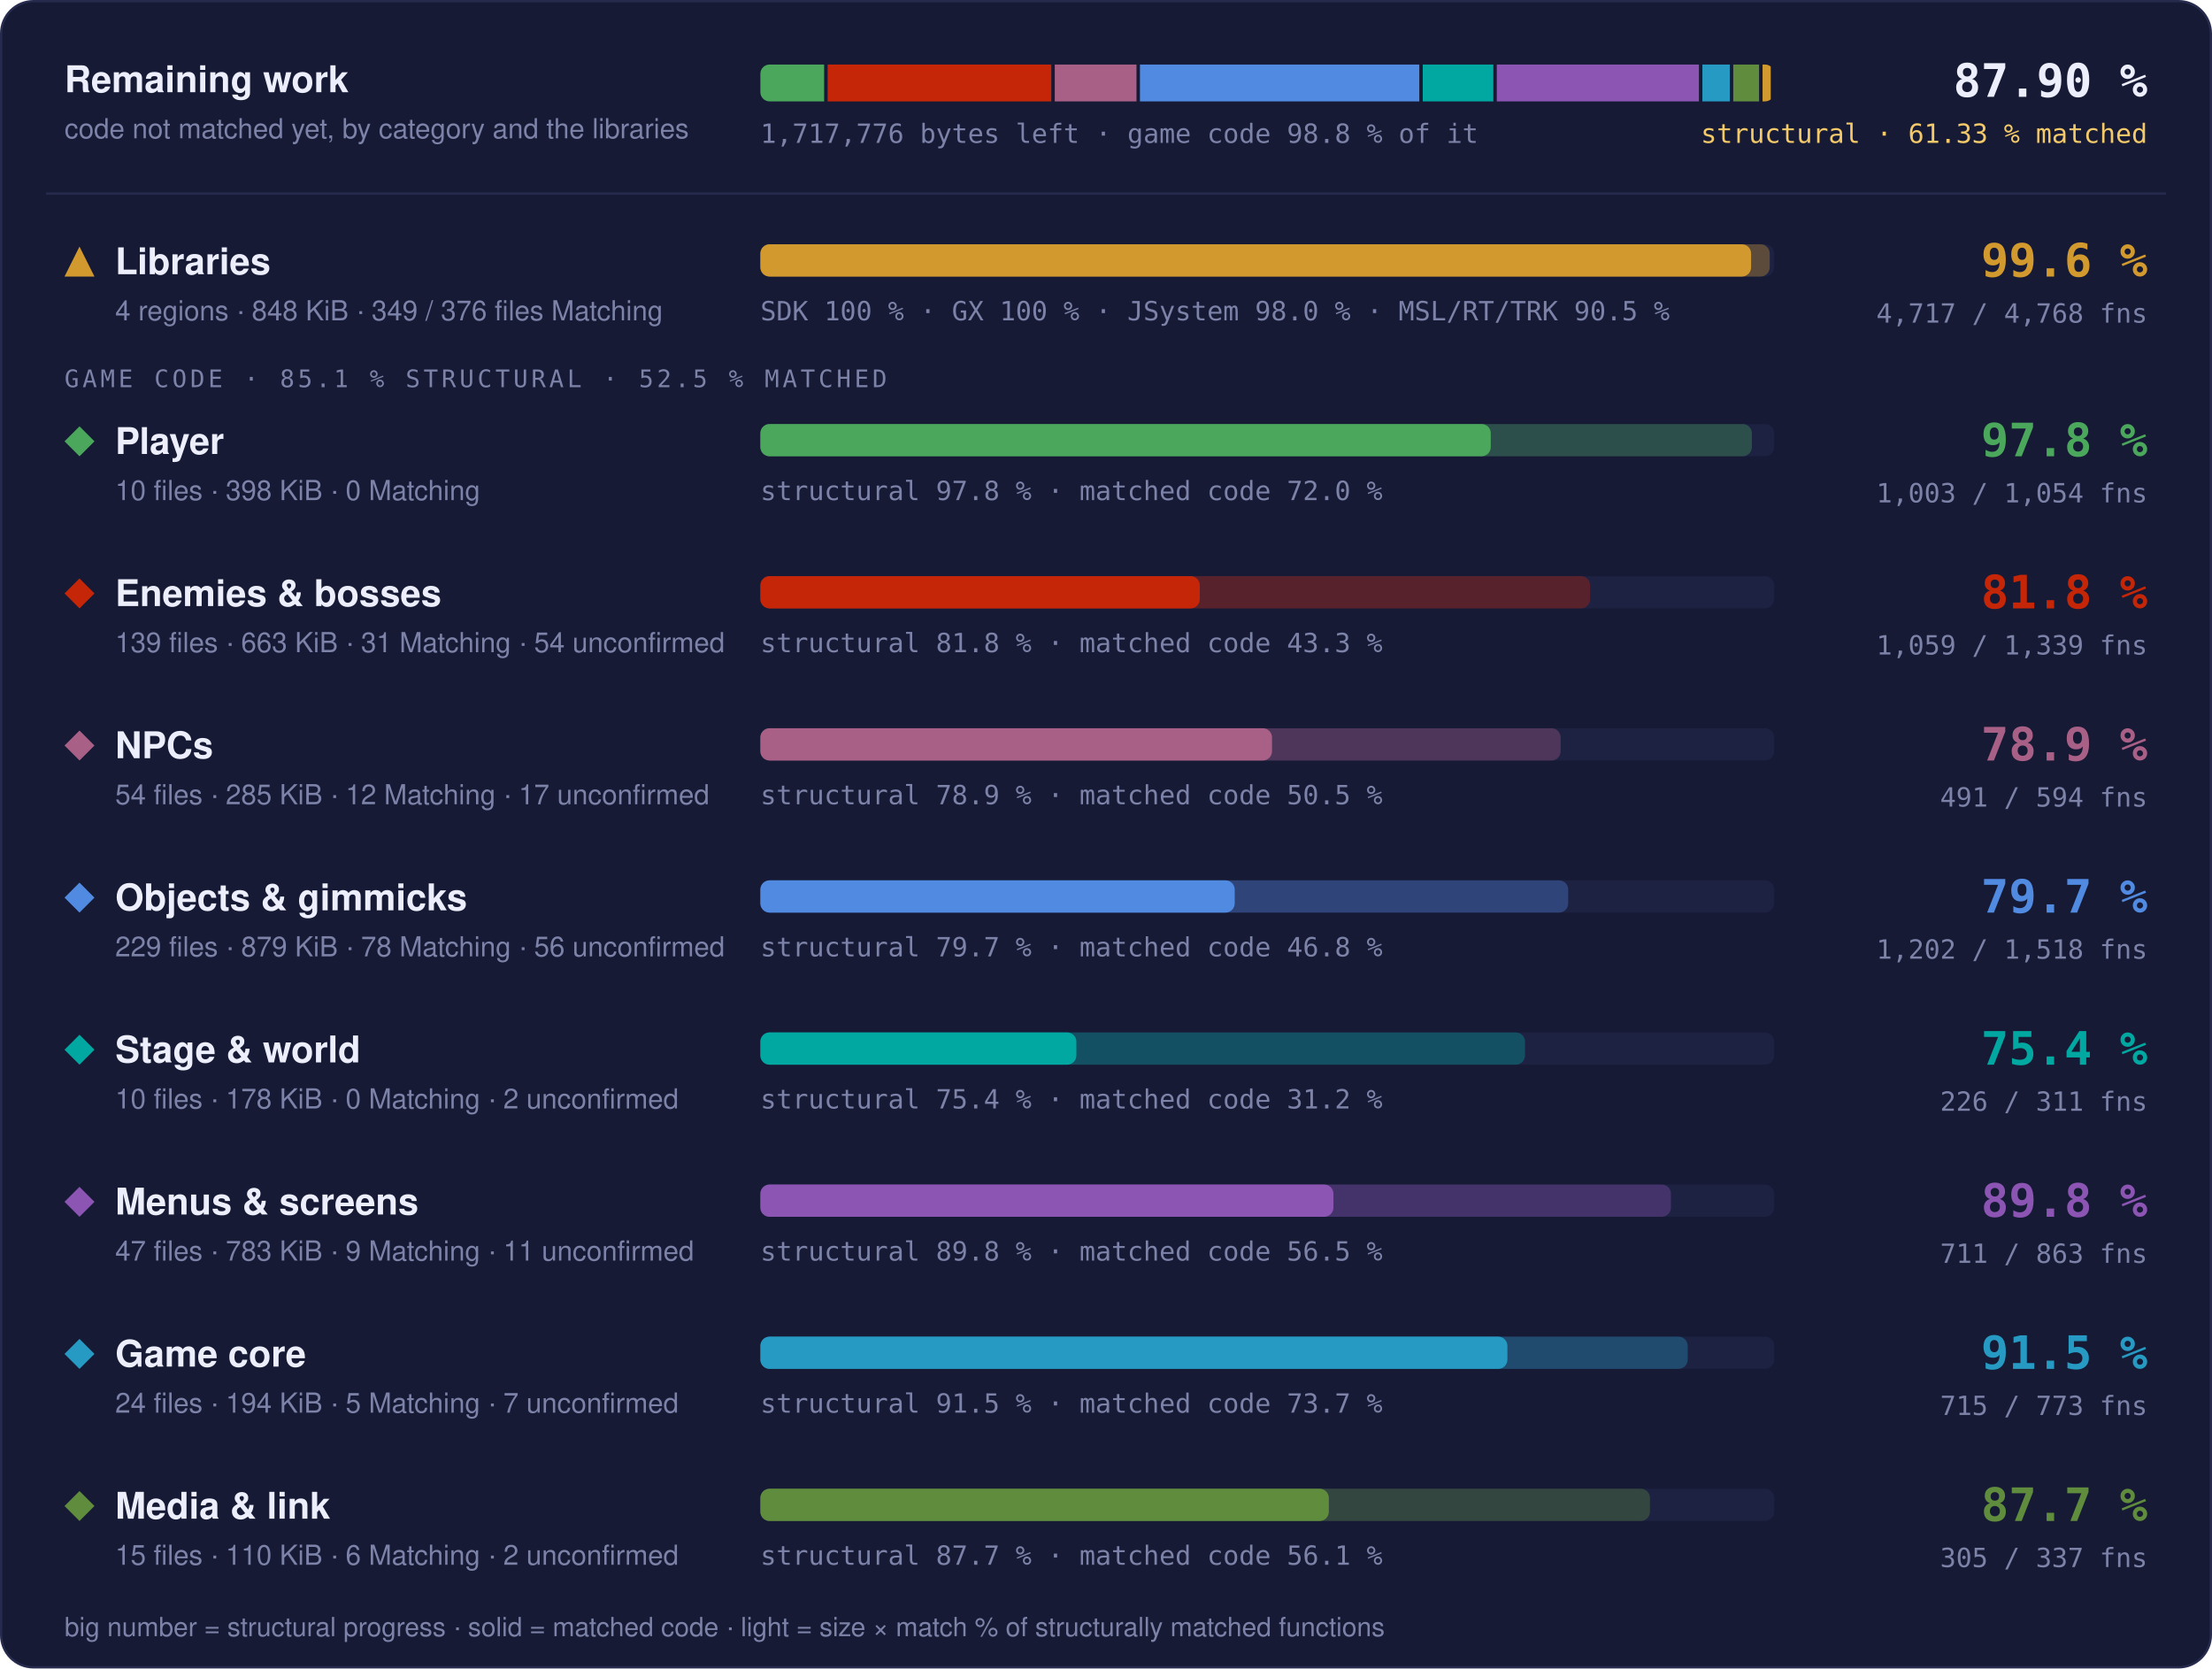
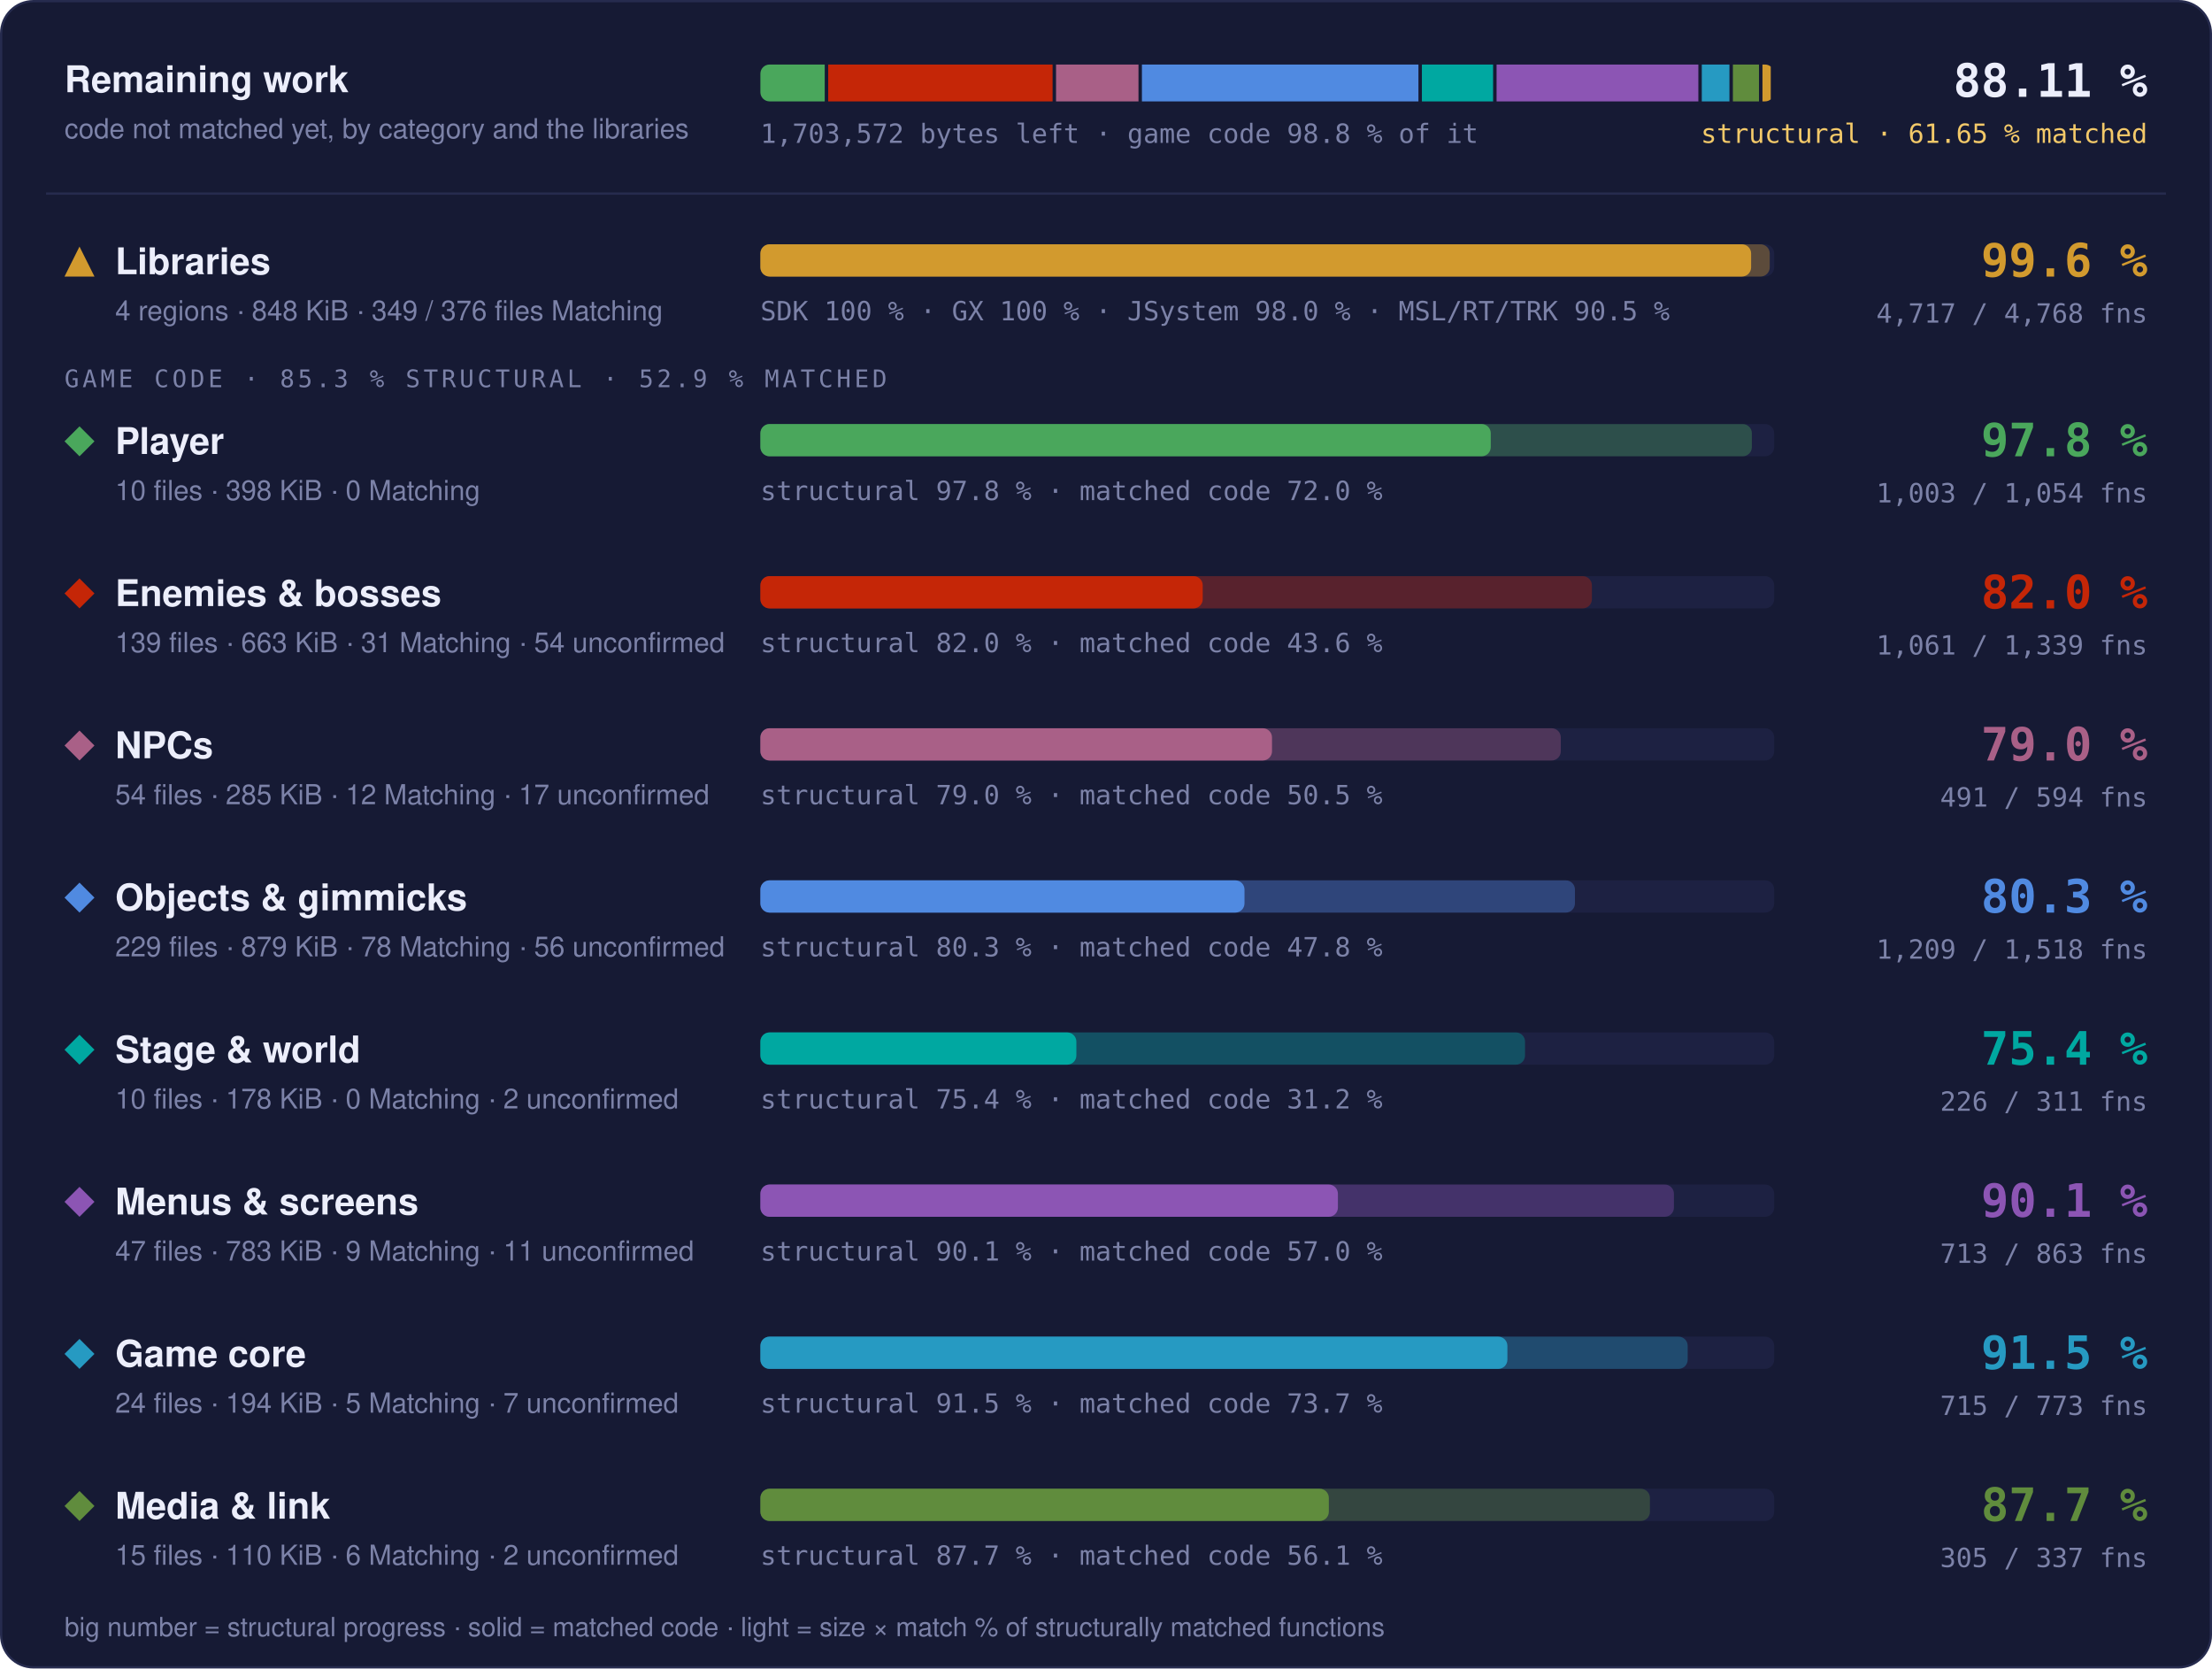
- <svg xmlns="http://www.w3.org/2000/svg" width="960" height="724" viewBox="0 0 960 724" role="img" aria-label="Progress overview: Libraries 99.6 % structural, 97.7 % matched code, 4717 of 4768 functions; Player 97.8 % structural, 72.0 % matched code, 1003 of 1054 functions; Enemies &amp; bosses 81.8 % structural, 43.3 % matched code, 1059 of 1339 functions; NPCs 78.9 % structural, 50.5 % matched code, 491 of 594 functions; Objects &amp; gimmicks 79.7 % structural, 46.8 % matched code, 1202 of 1518 functions; Stage &amp; world 75.4 % structural, 31.2 % matched code, 226 of 311 functions; Menus &amp; screens 89.8 % structural, 56.5 % matched code, 711 of 863 functions; Game core 91.5 % structural, 73.7 % matched code, 715 of 773 functions; Media &amp; link 87.7 % structural, 56.1 % matched code, 305 of 337 functions">
+ <svg xmlns="http://www.w3.org/2000/svg" width="960" height="724" viewBox="0 0 960 724" role="img" aria-label="Progress overview: Libraries 99.6 % structural, 97.7 % matched code, 4717 of 4768 functions; Player 97.8 % structural, 72.0 % matched code, 1003 of 1054 functions; Enemies &amp; bosses 82.0 % structural, 43.6 % matched code, 1061 of 1339 functions; NPCs 79.0 % structural, 50.5 % matched code, 491 of 594 functions; Objects &amp; gimmicks 80.3 % structural, 47.8 % matched code, 1209 of 1518 functions; Stage &amp; world 75.4 % structural, 31.2 % matched code, 226 of 311 functions; Menus &amp; screens 90.1 % structural, 57.0 % matched code, 713 of 863 functions; Game core 91.5 % structural, 73.7 % matched code, 715 of 773 functions; Media &amp; link 87.7 % structural, 56.1 % matched code, 305 of 337 functions">
  <style>text { font-family: -apple-system, BlinkMacSystemFont, 'Segoe UI', Helvetica, Arial, sans-serif; } .mono { font-family: ui-monospace, SFMono-Regular, 'SF Mono', Menlo, Consolas, monospace; } .grow { transform-box: fill-box; transform-origin: 0 50%; animation: grow 1.4s cubic-bezier(.2,.8,.2,1) both; } @keyframes grow { from { transform: scaleX(0); } } @media (prefers-reduced-motion: reduce) { * { animation: none !important; } }</style>
  <rect x="0.5" y="0.5" width="959" height="723" rx="14" fill="#161a34" stroke="#262b4e" />
  <text x="28" y="40" font-size="16" font-weight="700" fill="#eceefb">Remaining work</text>
  <text x="28" y="60" font-size="12" fill="#7c82a8">code not matched yet, by category and the libraries</text>
  <clipPath id="rw">
    <rect x="330" y="28" width="440" height="16" rx="4" />
  </clipPath>
  <g clip-path="url(#rw)">
-     <rect class="grow" x="330.00" y="28" width="27.68" height="16" fill="#4aa75c" />
-     <rect class="grow" x="359.18" y="28" width="97.08" height="16" fill="#c52607" />
-     <rect class="grow" x="457.76" y="28" width="35.47" height="16" fill="#a96087" />
-     <rect class="grow" x="494.73" y="28" width="121.24" height="16" fill="#508ae1" />
-     <rect class="grow" x="617.47" y="28" width="30.64" height="16" fill="#00a8a1" />
-     <rect class="grow" x="649.60" y="28" width="87.73" height="16" fill="#8c55b4" />
-     <rect class="grow" x="738.83" y="28" width="11.89" height="16" fill="#269ac2" />
-     <rect class="grow" x="752.22" y="28" width="11.22" height="16" fill="#608c3d" />
-     <rect class="grow" x="764.94" y="28" width="3.56" height="16" fill="#d29a2e" />
+     <rect class="grow" x="330.00" y="28" width="27.93" height="16" fill="#4aa75c" />
+     <rect class="grow" x="359.43" y="28" width="97.39" height="16" fill="#c52607" />
+     <rect class="grow" x="458.32" y="28" width="35.78" height="16" fill="#a96087" />
+     <rect class="grow" x="495.59" y="28" width="120.01" height="16" fill="#508ae1" />
+     <rect class="grow" x="617.10" y="28" width="30.90" height="16" fill="#00a8a1" />
+     <rect class="grow" x="649.51" y="28" width="87.57" height="16" fill="#8c55b4" />
+     <rect class="grow" x="738.57" y="28" width="12.00" height="16" fill="#269ac2" />
+     <rect class="grow" x="752.07" y="28" width="11.32" height="16" fill="#608c3d" />
+     <rect class="grow" x="764.90" y="28" width="3.60" height="16" fill="#d29a2e" />
  </g>
-   <text x="330" y="62" class="mono" font-size="11.5" fill="#7c82a8">1,717,776 bytes left · game code 98.8 % of it</text>
-   <text x="932" y="42" text-anchor="end" class="mono" font-size="20" font-weight="700" fill="#eceefb">87.90 %</text>
-   <text x="932" y="62" text-anchor="end" class="mono" font-size="11.5" fill="#f3c969">structural · 61.33 % matched</text>
+   <text x="330" y="62" class="mono" font-size="11.5" fill="#7c82a8">1,703,572 bytes left · game code 98.8 % of it</text>
+   <text x="932" y="42" text-anchor="end" class="mono" font-size="20" font-weight="700" fill="#eceefb">88.11 %</text>
+   <text x="932" y="62" text-anchor="end" class="mono" font-size="11.5" fill="#f3c969">structural · 61.65 % matched</text>
  <line x1="20" x2="940" y1="84" y2="84" stroke="#262b4e" />
  <g fill="#d29a2e">
    <path d="M34.5 107L41 120L28 120Z" />
  </g>
  <text x="50" y="119" font-size="16" font-weight="700" fill="#eceefb">Libraries</text>
  <text x="50" y="139" font-size="12" fill="#7c82a8">4 regions · 848 KiB · 349 / 376 files Matching</text>
  <rect x="330" y="106" width="440" height="14" rx="4" fill="#1d2142" />
  <rect class="grow" style="animation-delay:0.0s" x="330" y="106" width="438.06" height="14" rx="4" fill="#d29a2e" fill-opacity="0.35" />
  <rect class="grow" style="animation-delay:0.0s" x="330" y="106" width="429.98" height="14" rx="4" fill="#d29a2e" />
  <text x="330" y="139" class="mono" font-size="11.5" fill="#7c82a8">SDK 100 % · GX 100 % · JSystem 98.0 % · MSL/RT/TRK 90.5 %</text>
  <text x="932" y="120" text-anchor="end" class="mono" font-size="20" font-weight="700" fill="#d29a2e">99.6 %</text>
  <text x="932" y="140" text-anchor="end" class="mono" font-size="11.5" fill="#7c82a8">4,717 / 4,768 fns</text>
-   <text x="28" y="168" class="mono" font-size="10.5" letter-spacing="0.14em" fill="#7c82a8">GAME CODE · 85.1 % STRUCTURAL · 52.5 % MATCHED</text>
+   <text x="28" y="168" class="mono" font-size="10.5" letter-spacing="0.14em" fill="#7c82a8">GAME CODE · 85.3 % STRUCTURAL · 52.9 % MATCHED</text>
  <g fill="#4aa75c">
    <path d="M34.5 185L41 191.5L34.5 198L28 191.5Z" />
  </g>
  <text x="50" y="197" font-size="16" font-weight="700" fill="#eceefb">Player</text>
  <text x="50" y="217" font-size="12" fill="#7c82a8">10 files · 398 KiB · 0 Matching</text>
  <rect x="330" y="184" width="440" height="14" rx="4" fill="#1d2142" />
-   <rect class="grow" style="animation-delay:0.1s" x="330" y="184" width="430.31" height="14" rx="4" fill="#4aa75c" fill-opacity="0.35" />
+   <rect class="grow" style="animation-delay:0.1s" x="330" y="184" width="430.30" height="14" rx="4" fill="#4aa75c" fill-opacity="0.35" />
  <rect class="grow" style="animation-delay:0.1s" x="330" y="184" width="316.99" height="14" rx="4" fill="#4aa75c" />
  <text x="330" y="217" class="mono" font-size="11.5" fill="#7c82a8">structural 97.8 % · matched code 72.0 %</text>
  <text x="932" y="198" text-anchor="end" class="mono" font-size="20" font-weight="700" fill="#4aa75c">97.8 %</text>
  <text x="932" y="218" text-anchor="end" class="mono" font-size="11.5" fill="#7c82a8">1,003 / 1,054 fns</text>
  <g fill="#c52607">
    <path d="M34.5 251L41 257.5L34.5 264L28 257.5Z" />
  </g>
  <text x="50" y="263" font-size="16" font-weight="700" fill="#eceefb">Enemies &amp; bosses</text>
  <text x="50" y="283" font-size="12" fill="#7c82a8">139 files · 663 KiB · 31 Matching · 54 unconfirmed</text>
  <rect x="330" y="250" width="440" height="14" rx="4" fill="#1d2142" />
-   <rect class="grow" style="animation-delay:0.2s" x="330" y="250" width="360.11" height="14" rx="4" fill="#c52607" fill-opacity="0.35" />
-   <rect class="grow" style="animation-delay:0.2s" x="330" y="250" width="190.70" height="14" rx="4" fill="#c52607" />
-   <text x="330" y="283" class="mono" font-size="11.5" fill="#7c82a8">structural 81.8 % · matched code 43.3 %</text>
-   <text x="932" y="264" text-anchor="end" class="mono" font-size="20" font-weight="700" fill="#c52607">81.8 %</text>
-   <text x="932" y="284" text-anchor="end" class="mono" font-size="11.5" fill="#7c82a8">1,059 / 1,339 fns</text>
+   <rect class="grow" style="animation-delay:0.2s" x="330" y="250" width="360.88" height="14" rx="4" fill="#c52607" fill-opacity="0.35" />
+   <rect class="grow" style="animation-delay:0.2s" x="330" y="250" width="191.98" height="14" rx="4" fill="#c52607" />
+   <text x="330" y="283" class="mono" font-size="11.5" fill="#7c82a8">structural 82.0 % · matched code 43.6 %</text>
+   <text x="932" y="264" text-anchor="end" class="mono" font-size="20" font-weight="700" fill="#c52607">82.0 %</text>
+   <text x="932" y="284" text-anchor="end" class="mono" font-size="11.5" fill="#7c82a8">1,061 / 1,339 fns</text>
  <g fill="#a96087">
    <path d="M34.5 317L41 323.5L34.5 330L28 323.5Z" />
  </g>
  <text x="50" y="329" font-size="16" font-weight="700" fill="#eceefb">NPCs</text>
  <text x="50" y="349" font-size="12" fill="#7c82a8">54 files · 285 KiB · 12 Matching · 17 unconfirmed</text>
  <rect x="330" y="316" width="440" height="14" rx="4" fill="#1d2142" />
-   <rect class="grow" style="animation-delay:0.3s" x="330" y="316" width="347.31" height="14" rx="4" fill="#a96087" fill-opacity="0.35" />
+   <rect class="grow" style="animation-delay:0.3s" x="330" y="316" width="347.38" height="14" rx="4" fill="#a96087" fill-opacity="0.35" />
  <rect class="grow" style="animation-delay:0.3s" x="330" y="316" width="222.05" height="14" rx="4" fill="#a96087" />
-   <text x="330" y="349" class="mono" font-size="11.5" fill="#7c82a8">structural 78.9 % · matched code 50.5 %</text>
-   <text x="932" y="330" text-anchor="end" class="mono" font-size="20" font-weight="700" fill="#a96087">78.9 %</text>
+   <text x="330" y="349" class="mono" font-size="11.5" fill="#7c82a8">structural 79.0 % · matched code 50.5 %</text>
+   <text x="932" y="330" text-anchor="end" class="mono" font-size="20" font-weight="700" fill="#a96087">79.0 %</text>
  <text x="932" y="350" text-anchor="end" class="mono" font-size="11.5" fill="#7c82a8">491 / 594 fns</text>
  <g fill="#508ae1">
    <path d="M34.5 383L41 389.5L34.5 396L28 389.5Z" />
  </g>
  <text x="50" y="395" font-size="16" font-weight="700" fill="#eceefb">Objects &amp; gimmicks</text>
  <text x="50" y="415" font-size="12" fill="#7c82a8">229 files · 879 KiB · 78 Matching · 56 unconfirmed</text>
  <rect x="330" y="382" width="440" height="14" rx="4" fill="#1d2142" />
-   <rect class="grow" style="animation-delay:0.4s" x="330" y="382" width="350.60" height="14" rx="4" fill="#508ae1" fill-opacity="0.35" />
-   <rect class="grow" style="animation-delay:0.4s" x="330" y="382" width="205.86" height="14" rx="4" fill="#508ae1" />
-   <text x="330" y="415" class="mono" font-size="11.5" fill="#7c82a8">structural 79.7 % · matched code 46.8 %</text>
-   <text x="932" y="396" text-anchor="end" class="mono" font-size="20" font-weight="700" fill="#508ae1">79.7 %</text>
-   <text x="932" y="416" text-anchor="end" class="mono" font-size="11.5" fill="#7c82a8">1,202 / 1,518 fns</text>
+   <rect class="grow" style="animation-delay:0.4s" x="330" y="382" width="353.52" height="14" rx="4" fill="#508ae1" fill-opacity="0.35" />
+   <rect class="grow" style="animation-delay:0.4s" x="330" y="382" width="210.11" height="14" rx="4" fill="#508ae1" />
+   <text x="330" y="415" class="mono" font-size="11.5" fill="#7c82a8">structural 80.3 % · matched code 47.8 %</text>
+   <text x="932" y="396" text-anchor="end" class="mono" font-size="20" font-weight="700" fill="#508ae1">80.3 %</text>
+   <text x="932" y="416" text-anchor="end" class="mono" font-size="11.5" fill="#7c82a8">1,209 / 1,518 fns</text>
  <g fill="#00a8a1">
    <path d="M34.5 449L41 455.5L34.5 462L28 455.5Z" />
  </g>
  <text x="50" y="461" font-size="16" font-weight="700" fill="#eceefb">Stage &amp; world</text>
  <text x="50" y="481" font-size="12" fill="#7c82a8">10 files · 178 KiB · 0 Matching · 2 unconfirmed</text>
  <rect x="330" y="448" width="440" height="14" rx="4" fill="#1d2142" />
  <rect class="grow" style="animation-delay:0.5s" x="330" y="448" width="331.86" height="14" rx="4" fill="#00a8a1" fill-opacity="0.35" />
  <rect class="grow" style="animation-delay:0.5s" x="330" y="448" width="137.14" height="14" rx="4" fill="#00a8a1" />
  <text x="330" y="481" class="mono" font-size="11.5" fill="#7c82a8">structural 75.4 % · matched code 31.2 %</text>
  <text x="932" y="462" text-anchor="end" class="mono" font-size="20" font-weight="700" fill="#00a8a1">75.4 %</text>
  <text x="932" y="482" text-anchor="end" class="mono" font-size="11.5" fill="#7c82a8">226 / 311 fns</text>
  <g fill="#8c55b4">
    <path d="M34.5 515L41 521.5L34.5 528L28 521.5Z" />
  </g>
  <text x="50" y="527" font-size="16" font-weight="700" fill="#eceefb">Menus &amp; screens</text>
  <text x="50" y="547" font-size="12" fill="#7c82a8">47 files · 783 KiB · 9 Matching · 11 unconfirmed</text>
  <rect x="330" y="514" width="440" height="14" rx="4" fill="#1d2142" />
-   <rect class="grow" style="animation-delay:0.6s" x="330" y="514" width="395.18" height="14" rx="4" fill="#8c55b4" fill-opacity="0.35" />
-   <rect class="grow" style="animation-delay:0.6s" x="330" y="514" width="248.71" height="14" rx="4" fill="#8c55b4" />
-   <text x="330" y="547" class="mono" font-size="11.5" fill="#7c82a8">structural 89.8 % · matched code 56.5 %</text>
-   <text x="932" y="528" text-anchor="end" class="mono" font-size="20" font-weight="700" fill="#8c55b4">89.8 %</text>
-   <text x="932" y="548" text-anchor="end" class="mono" font-size="11.5" fill="#7c82a8">711 / 863 fns</text>
+   <rect class="grow" style="animation-delay:0.6s" x="330" y="514" width="396.48" height="14" rx="4" fill="#8c55b4" fill-opacity="0.35" />
+   <rect class="grow" style="animation-delay:0.6s" x="330" y="514" width="250.65" height="14" rx="4" fill="#8c55b4" />
+   <text x="330" y="547" class="mono" font-size="11.5" fill="#7c82a8">structural 90.1 % · matched code 57.0 %</text>
+   <text x="932" y="528" text-anchor="end" class="mono" font-size="20" font-weight="700" fill="#8c55b4">90.1 %</text>
+   <text x="932" y="548" text-anchor="end" class="mono" font-size="11.5" fill="#7c82a8">713 / 863 fns</text>
  <g fill="#269ac2">
    <path d="M34.5 581L41 587.5L34.5 594L28 587.5Z" />
  </g>
  <text x="50" y="593" font-size="16" font-weight="700" fill="#eceefb">Game core</text>
  <text x="50" y="613" font-size="12" fill="#7c82a8">24 files · 194 KiB · 5 Matching · 7 unconfirmed</text>
  <rect x="330" y="580" width="440" height="14" rx="4" fill="#1d2142" />
  <rect class="grow" style="animation-delay:0.7s" x="330" y="580" width="402.45" height="14" rx="4" fill="#269ac2" fill-opacity="0.35" />
  <rect class="grow" style="animation-delay:0.7s" x="330" y="580" width="324.21" height="14" rx="4" fill="#269ac2" />
  <text x="330" y="613" class="mono" font-size="11.5" fill="#7c82a8">structural 91.5 % · matched code 73.7 %</text>
  <text x="932" y="594" text-anchor="end" class="mono" font-size="20" font-weight="700" fill="#269ac2">91.5 %</text>
  <text x="932" y="614" text-anchor="end" class="mono" font-size="11.5" fill="#7c82a8">715 / 773 fns</text>
  <g fill="#608c3d">
    <path d="M34.5 647L41 653.5L34.5 660L28 653.5Z" />
  </g>
  <text x="50" y="659" font-size="16" font-weight="700" fill="#eceefb">Media &amp; link</text>
  <text x="50" y="679" font-size="12" fill="#7c82a8">15 files · 110 KiB · 6 Matching · 2 unconfirmed</text>
  <rect x="330" y="646" width="440" height="14" rx="4" fill="#1d2142" />
  <rect class="grow" style="animation-delay:0.8s" x="330" y="646" width="386.07" height="14" rx="4" fill="#608c3d" fill-opacity="0.35" />
  <rect class="grow" style="animation-delay:0.8s" x="330" y="646" width="246.71" height="14" rx="4" fill="#608c3d" />
  <text x="330" y="679" class="mono" font-size="11.5" fill="#7c82a8">structural 87.7 % · matched code 56.1 %</text>
  <text x="932" y="660" text-anchor="end" class="mono" font-size="20" font-weight="700" fill="#608c3d">87.7 %</text>
  <text x="932" y="680" text-anchor="end" class="mono" font-size="11.5" fill="#7c82a8">305 / 337 fns</text>
  <text x="28" y="710" font-size="11.5" fill="#7c82a8">big number = structural progress · solid = matched code · light = size × match % of structurally matched functions</text>
</svg>
